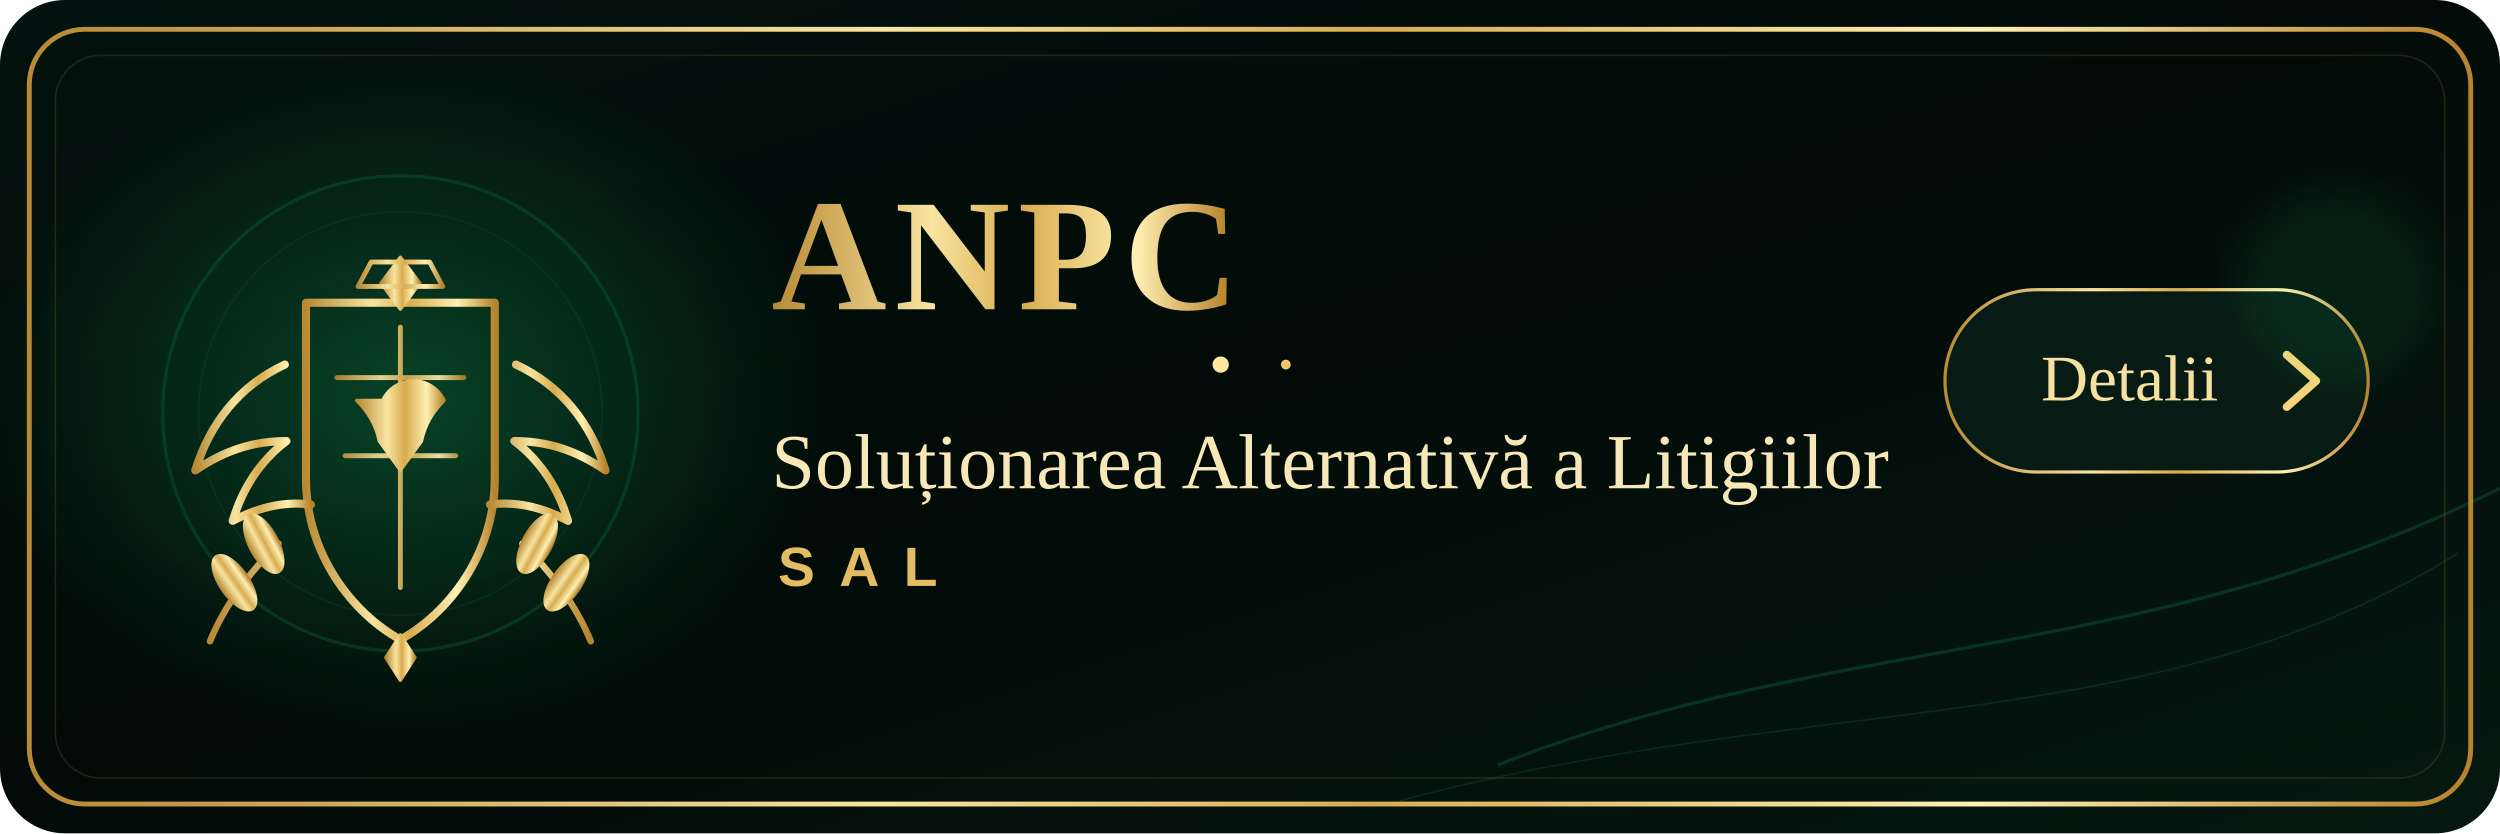
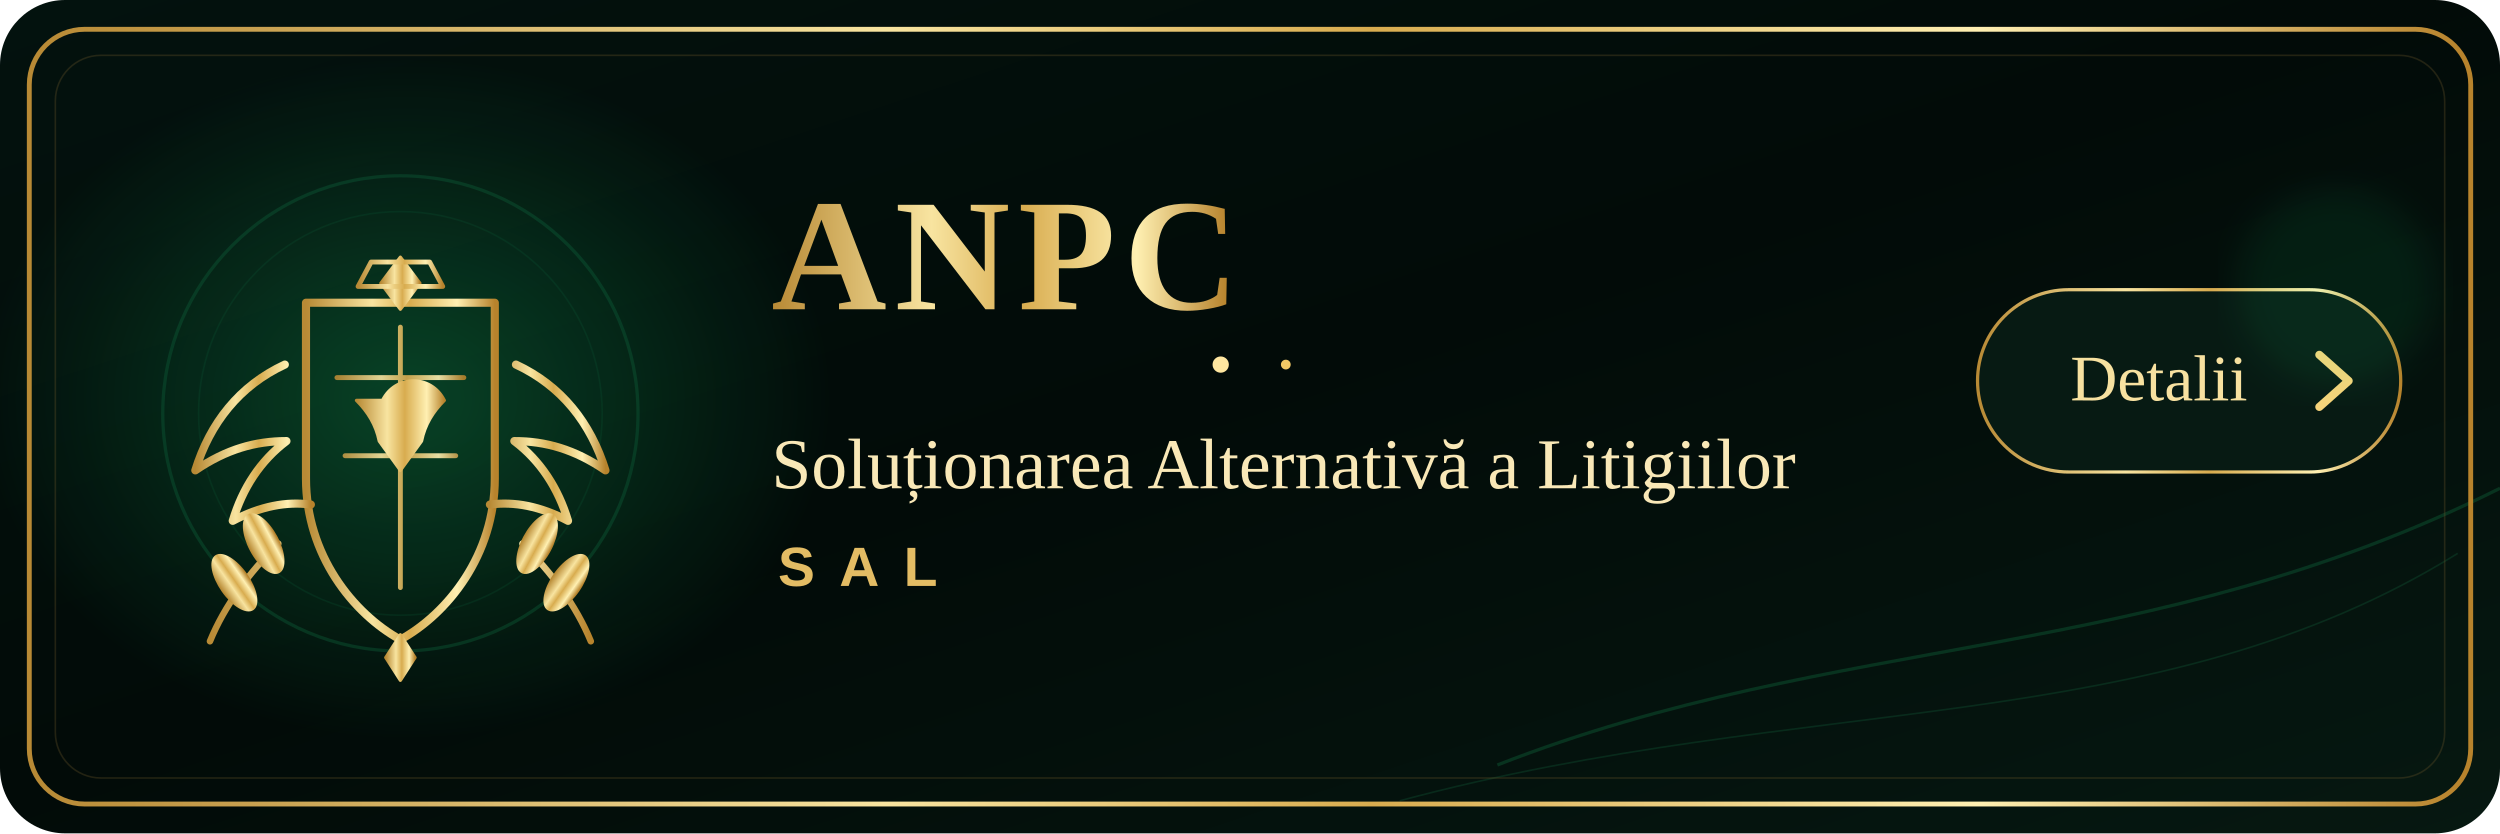
<svg xmlns="http://www.w3.org/2000/svg" width="1536" height="512" viewBox="0 0 1536 512" role="img" aria-labelledby="t d">
  <defs>
    <linearGradient id="bg" x1="0" y1="0" x2="1" y2="1">
      <stop stop-color="#03120e" />
      <stop offset=".48" stop-color="#020b08" />
      <stop offset="1" stop-color="#061811" />
    </linearGradient>
    <linearGradient id="gold" x1="0" y1="0" x2="1" y2="0">
      <stop stop-color="#b88a35" />
      <stop offset=".35" stop-color="#f8e4a0" />
      <stop offset=".55" stop-color="#d8ac4f" />
      <stop offset=".8" stop-color="#fff0b2" />
      <stop offset="1" stop-color="#b7832c" />
    </linearGradient>
    <radialGradient id="glow">
      <stop stop-color="#19ff8a" stop-opacity=".22" />
      <stop offset="1" stop-color="#19ff8a" stop-opacity="0" />
    </radialGradient>
    <filter id="soft">
      <feGaussianBlur stdDeviation="10" />
    </filter>
  </defs>
  <rect width="1536" height="512" rx="40" fill="url(#bg)" />
  <ellipse cx="250" cy="245" rx="260" ry="210" fill="url(#glow)" />
  <path d="M920 470C1130 388 1320 408 1536 300" fill="none" stroke="#0f5b37" stroke-opacity=".45" stroke-width="2" />
  <path d="M860 492C1110 425 1325 455 1510 340" fill="none" stroke="#1d8f58" stroke-opacity=".2" stroke-width="1" />
  <rect x="18" y="18" width="1500" height="476" rx="34" fill="none" stroke="url(#gold)" stroke-width="3" />
  <rect x="34" y="34" width="1468" height="444" rx="28" fill="none" stroke="#6b5729" stroke-opacity=".32" />
  <g transform="translate(70 84)" stroke="url(#gold)" fill="none" stroke-linecap="round" stroke-linejoin="round">
    <circle cx="176" cy="170" r="146" stroke="#0d5b38" stroke-opacity=".42" stroke-width="2" />
    <circle cx="176" cy="170" r="124" stroke="#0d5b38" stroke-opacity=".22" stroke-width="1" />
    <path d="M118 102H234V210c0 47-29 83-58 99-29-16-58-52-58-99z" stroke-width="5" />
    <path d="M176 117v160M137 148h78M142 196h68" stroke-width="3" stroke-opacity=".9" />
    <path d="M176 74l12 16-12 16-12-16z" fill="url(#gold)" stroke-width="2" />
    <path d="M150 92h52l-8-15h-36z" stroke-width="3" />
    <path d="M105 140c-28 13-46 36-55 65 19-13 37-18 56-18-16 12-27 29-33 49 17-9 33-12 48-10" stroke-width="5" />
    <path d="M247 140c28 13 46 36 55 65-19-13-37-18-56-18 16 12 27 29 33 49-17-9-33-12-48-10" stroke-width="5" />
    <path d="M101 250c-18 18-33 38-42 60M251 250c18 18 33 38 42 60" stroke-width="4" />
    <ellipse cx="74" cy="274" rx="9" ry="20" transform="rotate(-35 74 274)" fill="url(#gold)" stroke-width="1" />
    <ellipse cx="92" cy="250" rx="9" ry="20" transform="rotate(-28 92 250)" fill="url(#gold)" stroke-width="1" />
    <ellipse cx="278" cy="274" rx="9" ry="20" transform="rotate(35 278 274)" fill="url(#gold)" stroke-width="1" />
    <ellipse cx="260" cy="250" rx="9" ry="20" transform="rotate(28 260 250)" fill="url(#gold)" stroke-width="1" />
    <path d="M165 162c8-16 30-16 38 0-7 7-12 15-14 25l-13 18-13-18c-2-10-7-18-14-25z" fill="url(#gold)" stroke-width="2" />
    <path d="M176 306l9 14-9 14-9-14z" fill="url(#gold)" stroke-width="2" />
  </g>
  <text x="474" y="190" fill="url(#gold)" font-family="Georgia,Times New Roman,serif" font-size="98" font-weight="700" letter-spacing="5">ANPC</text>
  <line x1="480" y1="224" x2="1125" y2="224" stroke="url(#gold)" stroke-width="2" />
  <circle cx="750" cy="224" r="5" fill="#ffe7a0" />
  <circle cx="790" cy="224" r="3" fill="#f1c865" />
-   <text x="474" y="300" fill="#f9e8b7" font-family="Georgia,Times New Roman,serif" font-size="48">Soluționarea Alternativă a Litigiilor</text>
+   <text x="474" y="300" fill="#f9e8b7" font-family="Georgia,Times New Roman,serif" font-size="44" textLength="675" lengthAdjust="spacingAndGlyphs">Soluționarea Alternativă a Litigiilor</text>
  <text x="478" y="360" fill="#e3bc64" font-family="Arial,sans-serif" font-size="34" font-weight="700" letter-spacing="15">SAL</text>
-   <rect x="1195" y="178" width="260" height="112" rx="56" fill="#071a13" stroke="url(#gold)" stroke-width="2" />
-   <text x="1254" y="246" fill="#f7e1a0" font-family="Georgia,Times New Roman,serif" font-size="40">Detalii</text>
-   <path d="M1405 218l18 16-18 16" fill="none" stroke="#f7d37a" stroke-width="5" stroke-linecap="round" stroke-linejoin="round" />
+   <rect x="1215" y="178" width="260" height="112" rx="56" fill="#071a13" stroke="url(#gold)" stroke-width="2" />
+   <text x="1272" y="246" fill="#f7e1a0" font-family="Georgia,Times New Roman,serif" font-size="40">Detalii</text>
+   <path d="M1425 218l18 16-18 16" fill="none" stroke="#f7d37a" stroke-width="5" stroke-linecap="round" stroke-linejoin="round" />
  <circle cx="1435" cy="177" r="60" fill="#19ff8a" opacity=".07" filter="url(#soft)" />
</svg>
